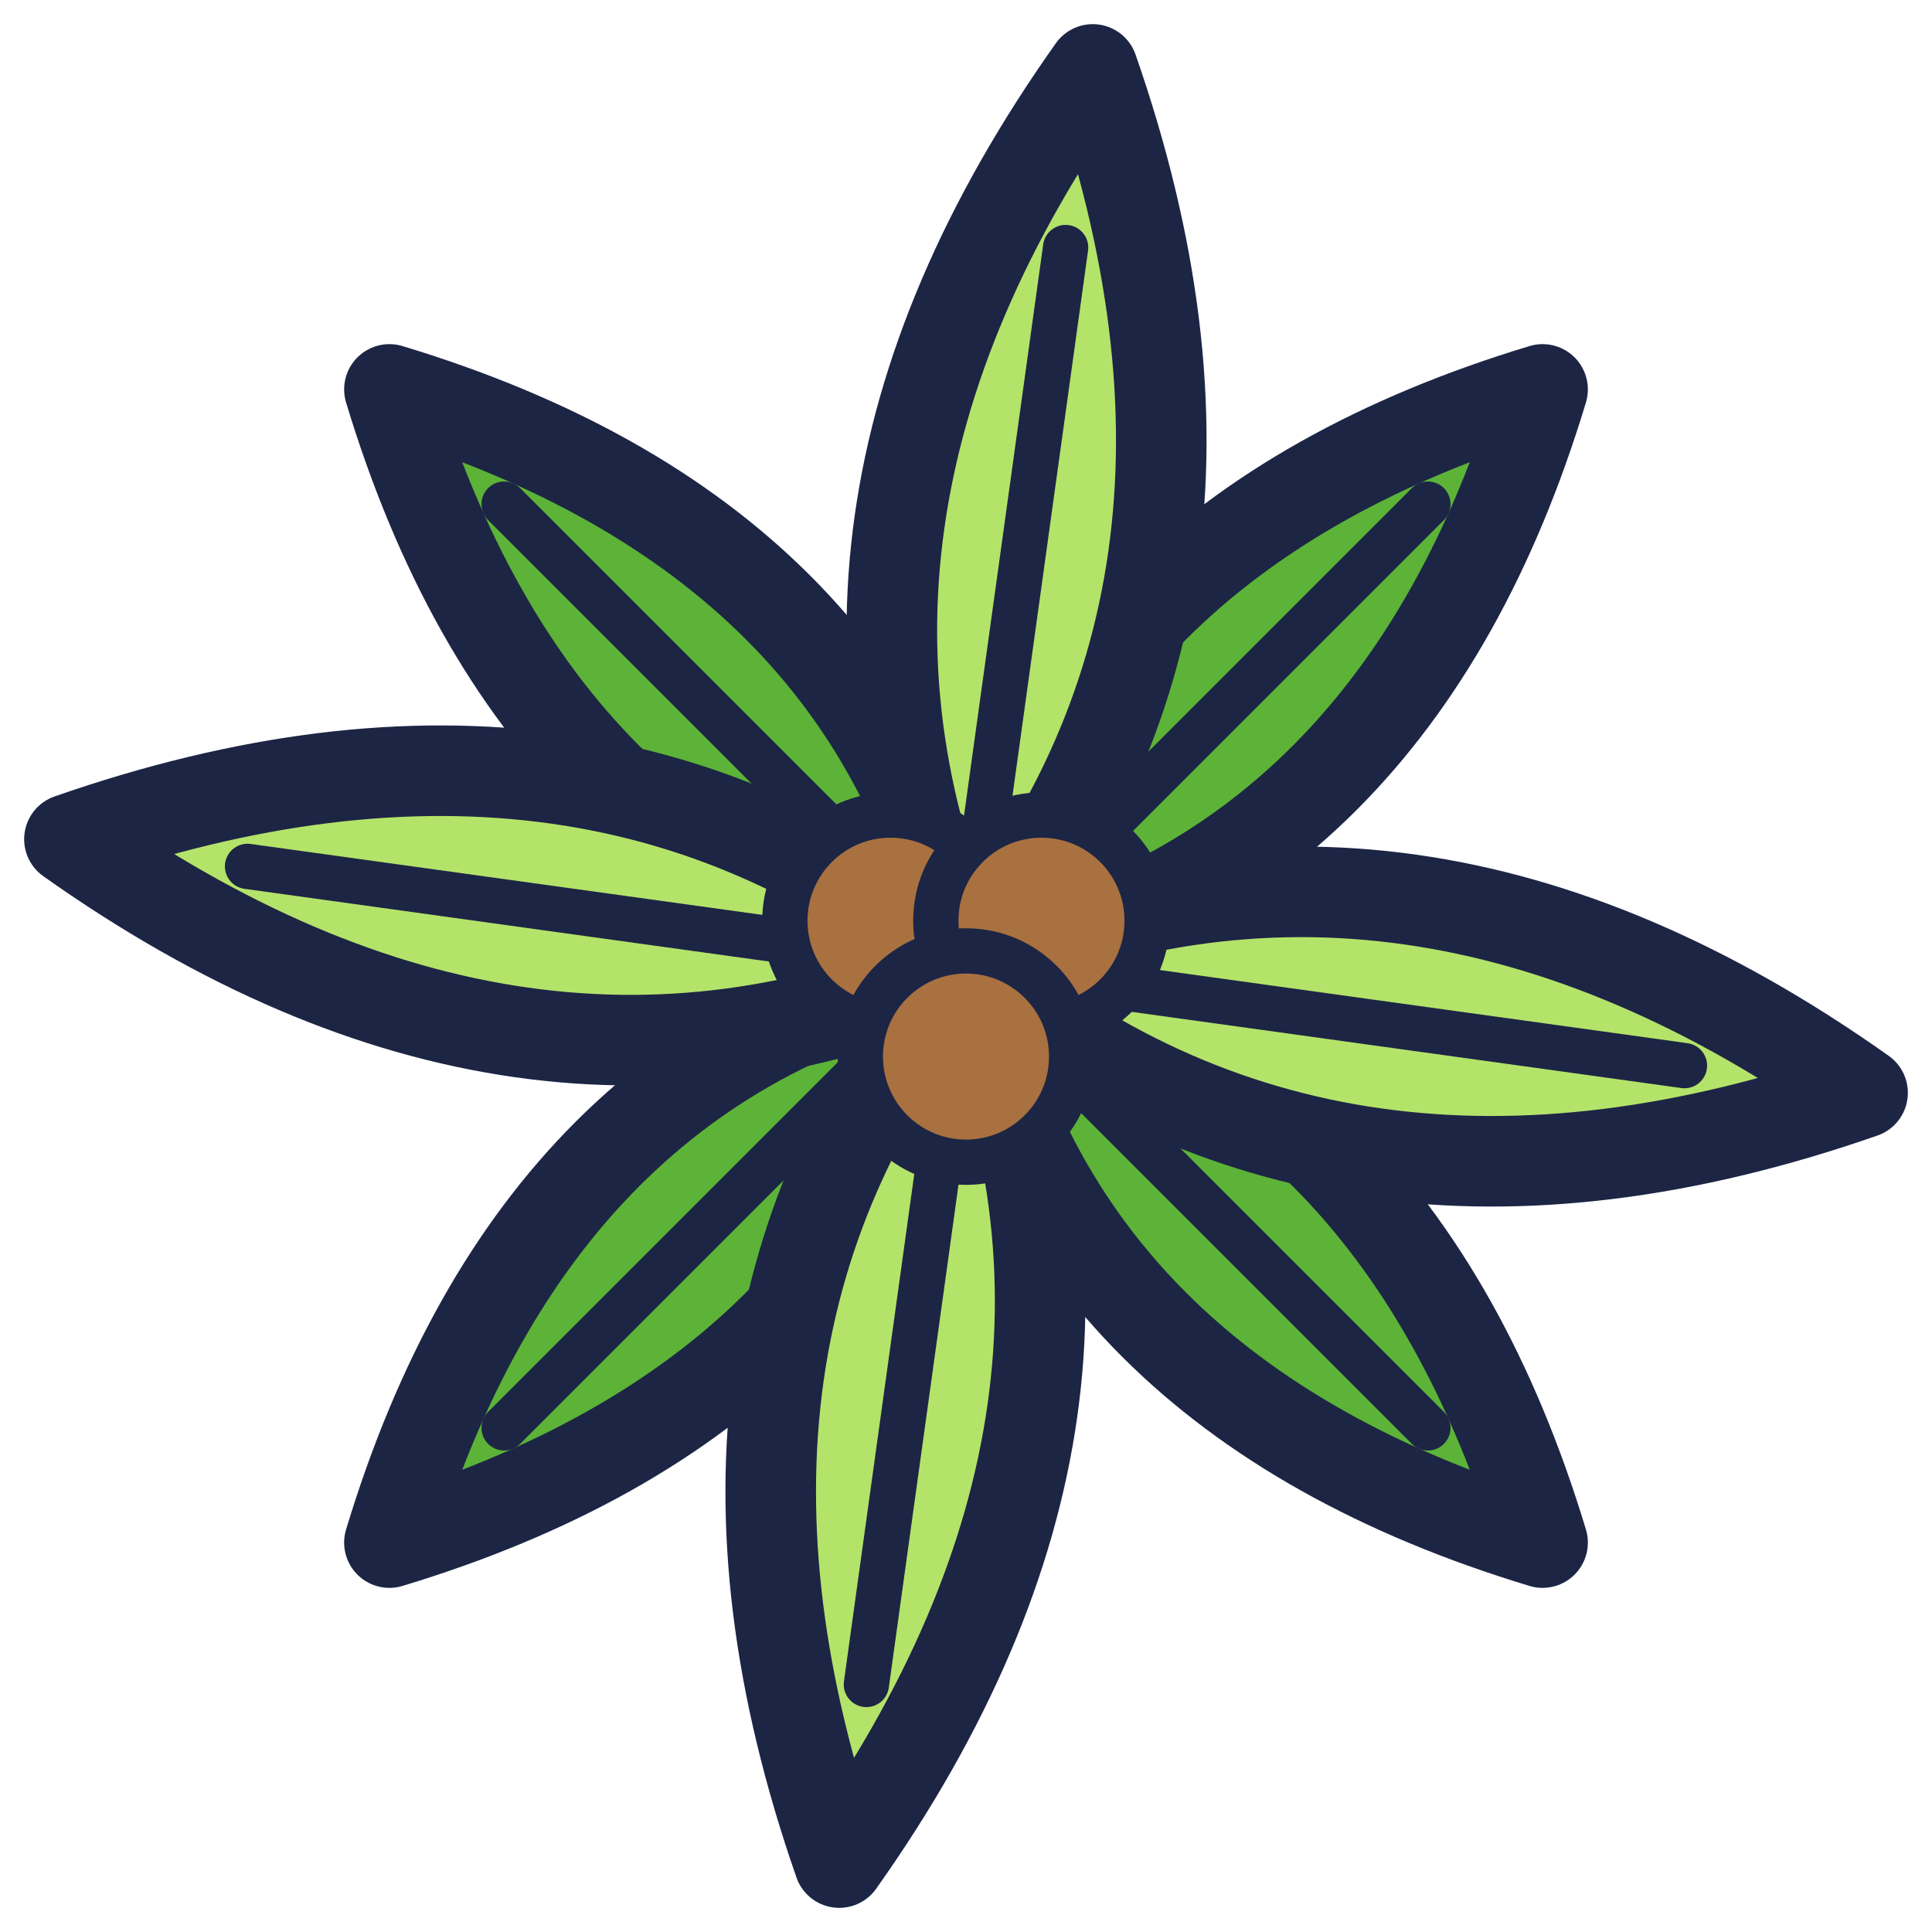
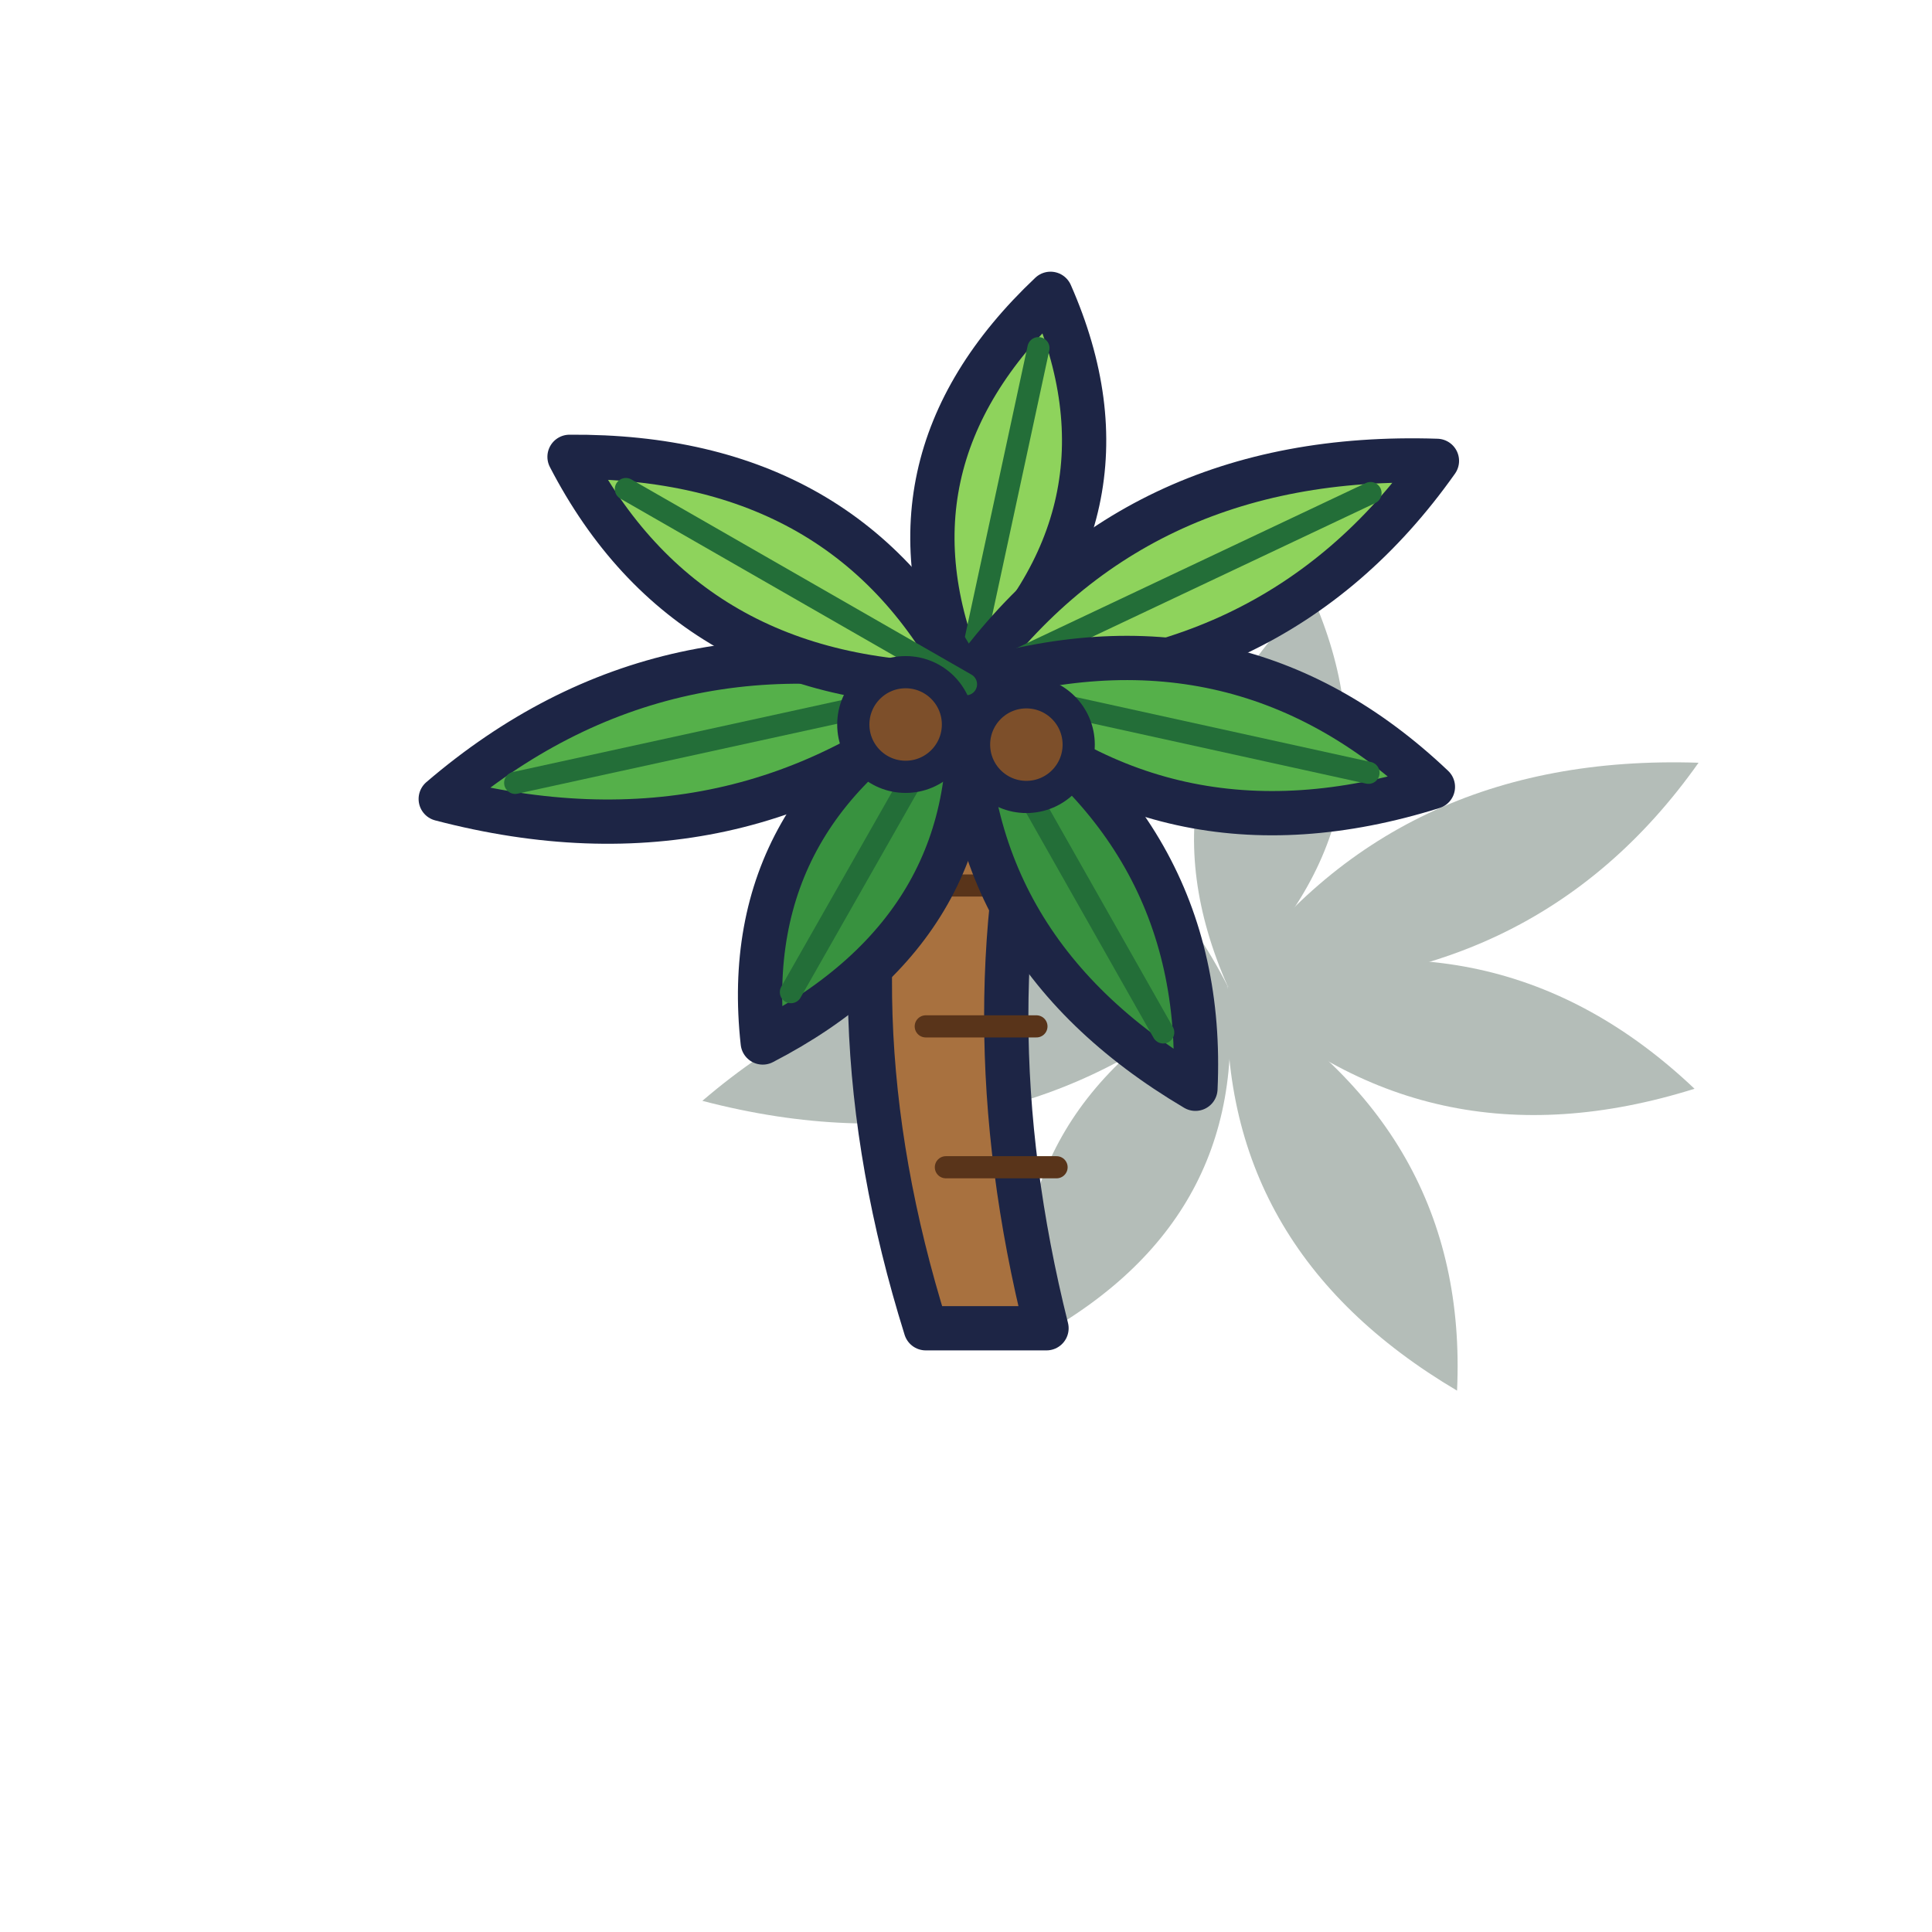
- <svg xmlns="http://www.w3.org/2000/svg" viewBox="0 0 64 64" width="64" height="64">
-   <path fill="#5cb337" stroke="#1d2545" stroke-width="3" stroke-linejoin="round" stroke-linecap="round" d="M32 32Q34.9 17.8 51.1 12.9Q46.2 29.1 32 32z" />
-   <path fill="none" stroke="#1d2545" stroke-width="1.5" stroke-linejoin="round" stroke-linecap="round" d="M34.3 29.7L47.3 16.7" />
-   <path fill="#5cb337" stroke="#1d2545" stroke-width="3" stroke-linejoin="round" stroke-linecap="round" d="M32 32Q46.2 34.9 51.1 51.1Q34.9 46.2 32 32z" />
-   <path fill="none" stroke="#1d2545" stroke-width="1.5" stroke-linejoin="round" stroke-linecap="round" d="M34.3 34.3L47.3 47.3" />
-   <path fill="#5cb337" stroke="#1d2545" stroke-width="3" stroke-linejoin="round" stroke-linecap="round" d="M32 32Q29.1 46.2 12.9 51.1Q17.8 34.9 32 32z" />
-   <path fill="none" stroke="#1d2545" stroke-width="1.5" stroke-linejoin="round" stroke-linecap="round" d="M29.7 34.3L16.7 47.3" />
-   <path fill="#5cb337" stroke="#1d2545" stroke-width="3" stroke-linejoin="round" stroke-linecap="round" d="M32 32Q17.8 29.1 12.9 12.9Q29.1 17.8 32 32z" />
-   <path fill="none" stroke="#1d2545" stroke-width="1.5" stroke-linejoin="round" stroke-linecap="round" d="M29.7 29.7L16.7 16.7" />
-   <path fill="#b4e36a" stroke="#1d2545" stroke-width="3" stroke-linejoin="round" stroke-linecap="round" d="M32 32Q25.5 17.4 36.2 2.3Q42.3 19.8 32 32z" />
-   <path fill="none" stroke="#1d2545" stroke-width="1.5" stroke-linejoin="round" stroke-linecap="round" d="M32.5 28.4L35.3 8.2" />
-   <path fill="#b4e36a" stroke="#1d2545" stroke-width="3" stroke-linejoin="round" stroke-linecap="round" d="M32 32Q46.6 25.5 61.7 36.2Q44.2 42.3 32 32z" />
-   <path fill="none" stroke="#1d2545" stroke-width="1.5" stroke-linejoin="round" stroke-linecap="round" d="M35.6 32.5L55.8 35.3" />
-   <path fill="#b4e36a" stroke="#1d2545" stroke-width="3" stroke-linejoin="round" stroke-linecap="round" d="M32 32Q38.5 46.6 27.8 61.7Q21.7 44.2 32 32z" />
-   <path fill="none" stroke="#1d2545" stroke-width="1.5" stroke-linejoin="round" stroke-linecap="round" d="M31.5 35.6L28.7 55.8" />
-   <path fill="#b4e36a" stroke="#1d2545" stroke-width="3" stroke-linejoin="round" stroke-linecap="round" d="M32 32Q17.4 38.5 2.3 27.8Q19.8 21.7 32 32z" />
-   <path fill="none" stroke="#1d2545" stroke-width="1.5" stroke-linejoin="round" stroke-linecap="round" d="M28.4 31.5L8.2 28.7" />
-   <circle fill="#a8713f" stroke="#1d2545" stroke-width="1.5" stroke-linejoin="round" stroke-linecap="round" cx="29.5" cy="30.5" r="3.5" />
-   <circle fill="#a8713f" stroke="#1d2545" stroke-width="1.5" stroke-linejoin="round" stroke-linecap="round" cx="34.5" cy="30.5" r="3.5" />
-   <circle fill="#a8713f" stroke="#1d2545" stroke-width="1.5" stroke-linejoin="round" stroke-linecap="round" cx="32" cy="35" r="3.5" />
+ <svg xmlns="http://www.w3.org/2000/svg" viewBox="-48 -48 96 96" stroke-linejoin="round" stroke-linecap="round" width="96" height="96">
+   <g fill="#12301f" opacity="0.32" transform="translate(13,15)">
+     <path d="M0 -14Q9 -22.5 4.2 -33.4Q-4.8 -24.9 0 -14Z" />
+     <path d="M0 -14Q15.2 -13.5 23.4 -25.1Q8.2 -25.6 0 -14Z" />
+     <path d="M0 -14Q9.8 -4.7 23.2 -8.9Q13.4 -18.2 0 -14Z" />
+     <path d="M0 -14Q-0.6 -1 11.4 6.1Q12 -6.9 0 -14Z" />
+     <path d="M0 -14Q-11.4 -8 -10.1 3.8Q1.3 -2.1 0 -14Z" />
+     <path d="M0 -14Q-14.9 -17.9 -26.1 -8.3Q-11.2 -4.4 0 -14Z" />
+     <path d="M0 -14Q-5.8 -25.4 -19.7 -25.3Q-13.8 -13.9 0 -14Z" />
+   </g>
+   <path fill="#a8713f" stroke="#1d2545" stroke-width="2.2" d="M-3 -12q-4 14 1 30h6q-4 -16 0 -30z" />
+   <path fill="none" stroke="#59341a" stroke-width="1.1" d="M-2 -4h5M-2 3h5.500M-1 10h5.500" />
+   <path fill="#8ed35c" stroke="#1d2545" stroke-width="2.2" d="M0 -14Q9 -22.5 4.2 -33.4Q-4.8 -24.9 0 -14Z" />
+   <path fill="none" stroke="#236e38" stroke-width="1.1" d="M0 -14L3.6 -30.7" />
+   <path fill="#8ed35c" stroke="#1d2545" stroke-width="2.2" d="M0 -14Q15.2 -13.5 23.4 -25.1Q8.2 -25.6 0 -14Z" />
+   <path fill="none" stroke="#236e38" stroke-width="1.1" d="M0 -14L20.1 -23.5" />
+   <path fill="#55b04a" stroke="#1d2545" stroke-width="2.2" d="M0 -14Q9.8 -4.7 23.2 -8.9Q13.4 -18.2 0 -14Z" />
+   <path fill="none" stroke="#236e38" stroke-width="1.1" d="M0 -14L20 -9.6" />
+   <path fill="#38923f" stroke="#1d2545" stroke-width="2.2" d="M0 -14Q-0.6 -1 11.4 6.1Q12 -6.9 0 -14Z" />
+   <path fill="none" stroke="#236e38" stroke-width="1.1" d="M0 -14L9.8 3.3" />
+   <path fill="#38923f" stroke="#1d2545" stroke-width="2.2" d="M0 -14Q-11.4 -8 -10.1 3.8Q1.3 -2.1 0 -14Z" />
+   <path fill="none" stroke="#236e38" stroke-width="1.1" d="M0 -14L-8.7 1.3" />
+   <path fill="#55b04a" stroke="#1d2545" stroke-width="2.2" d="M0 -14Q-14.9 -17.9 -26.1 -8.3Q-11.2 -4.4 0 -14Z" />
+   <path fill="none" stroke="#236e38" stroke-width="1.1" d="M0 -14L-22.4 -9.1" />
+   <path fill="#8ed35c" stroke="#1d2545" stroke-width="2.2" d="M0 -14Q-5.8 -25.4 -19.7 -25.3Q-13.8 -13.9 0 -14Z" />
+   <path fill="none" stroke="#236e38" stroke-width="1.1" d="M0 -14L-16.9 -23.7" />
+   <circle fill="#7d4f2a" stroke="#1d2545" stroke-width="1.6" cx="-3" cy="-12" r="2.6" />
+   <circle fill="#7d4f2a" stroke="#1d2545" stroke-width="1.6" cx="3" cy="-11" r="2.6" />
</svg>
